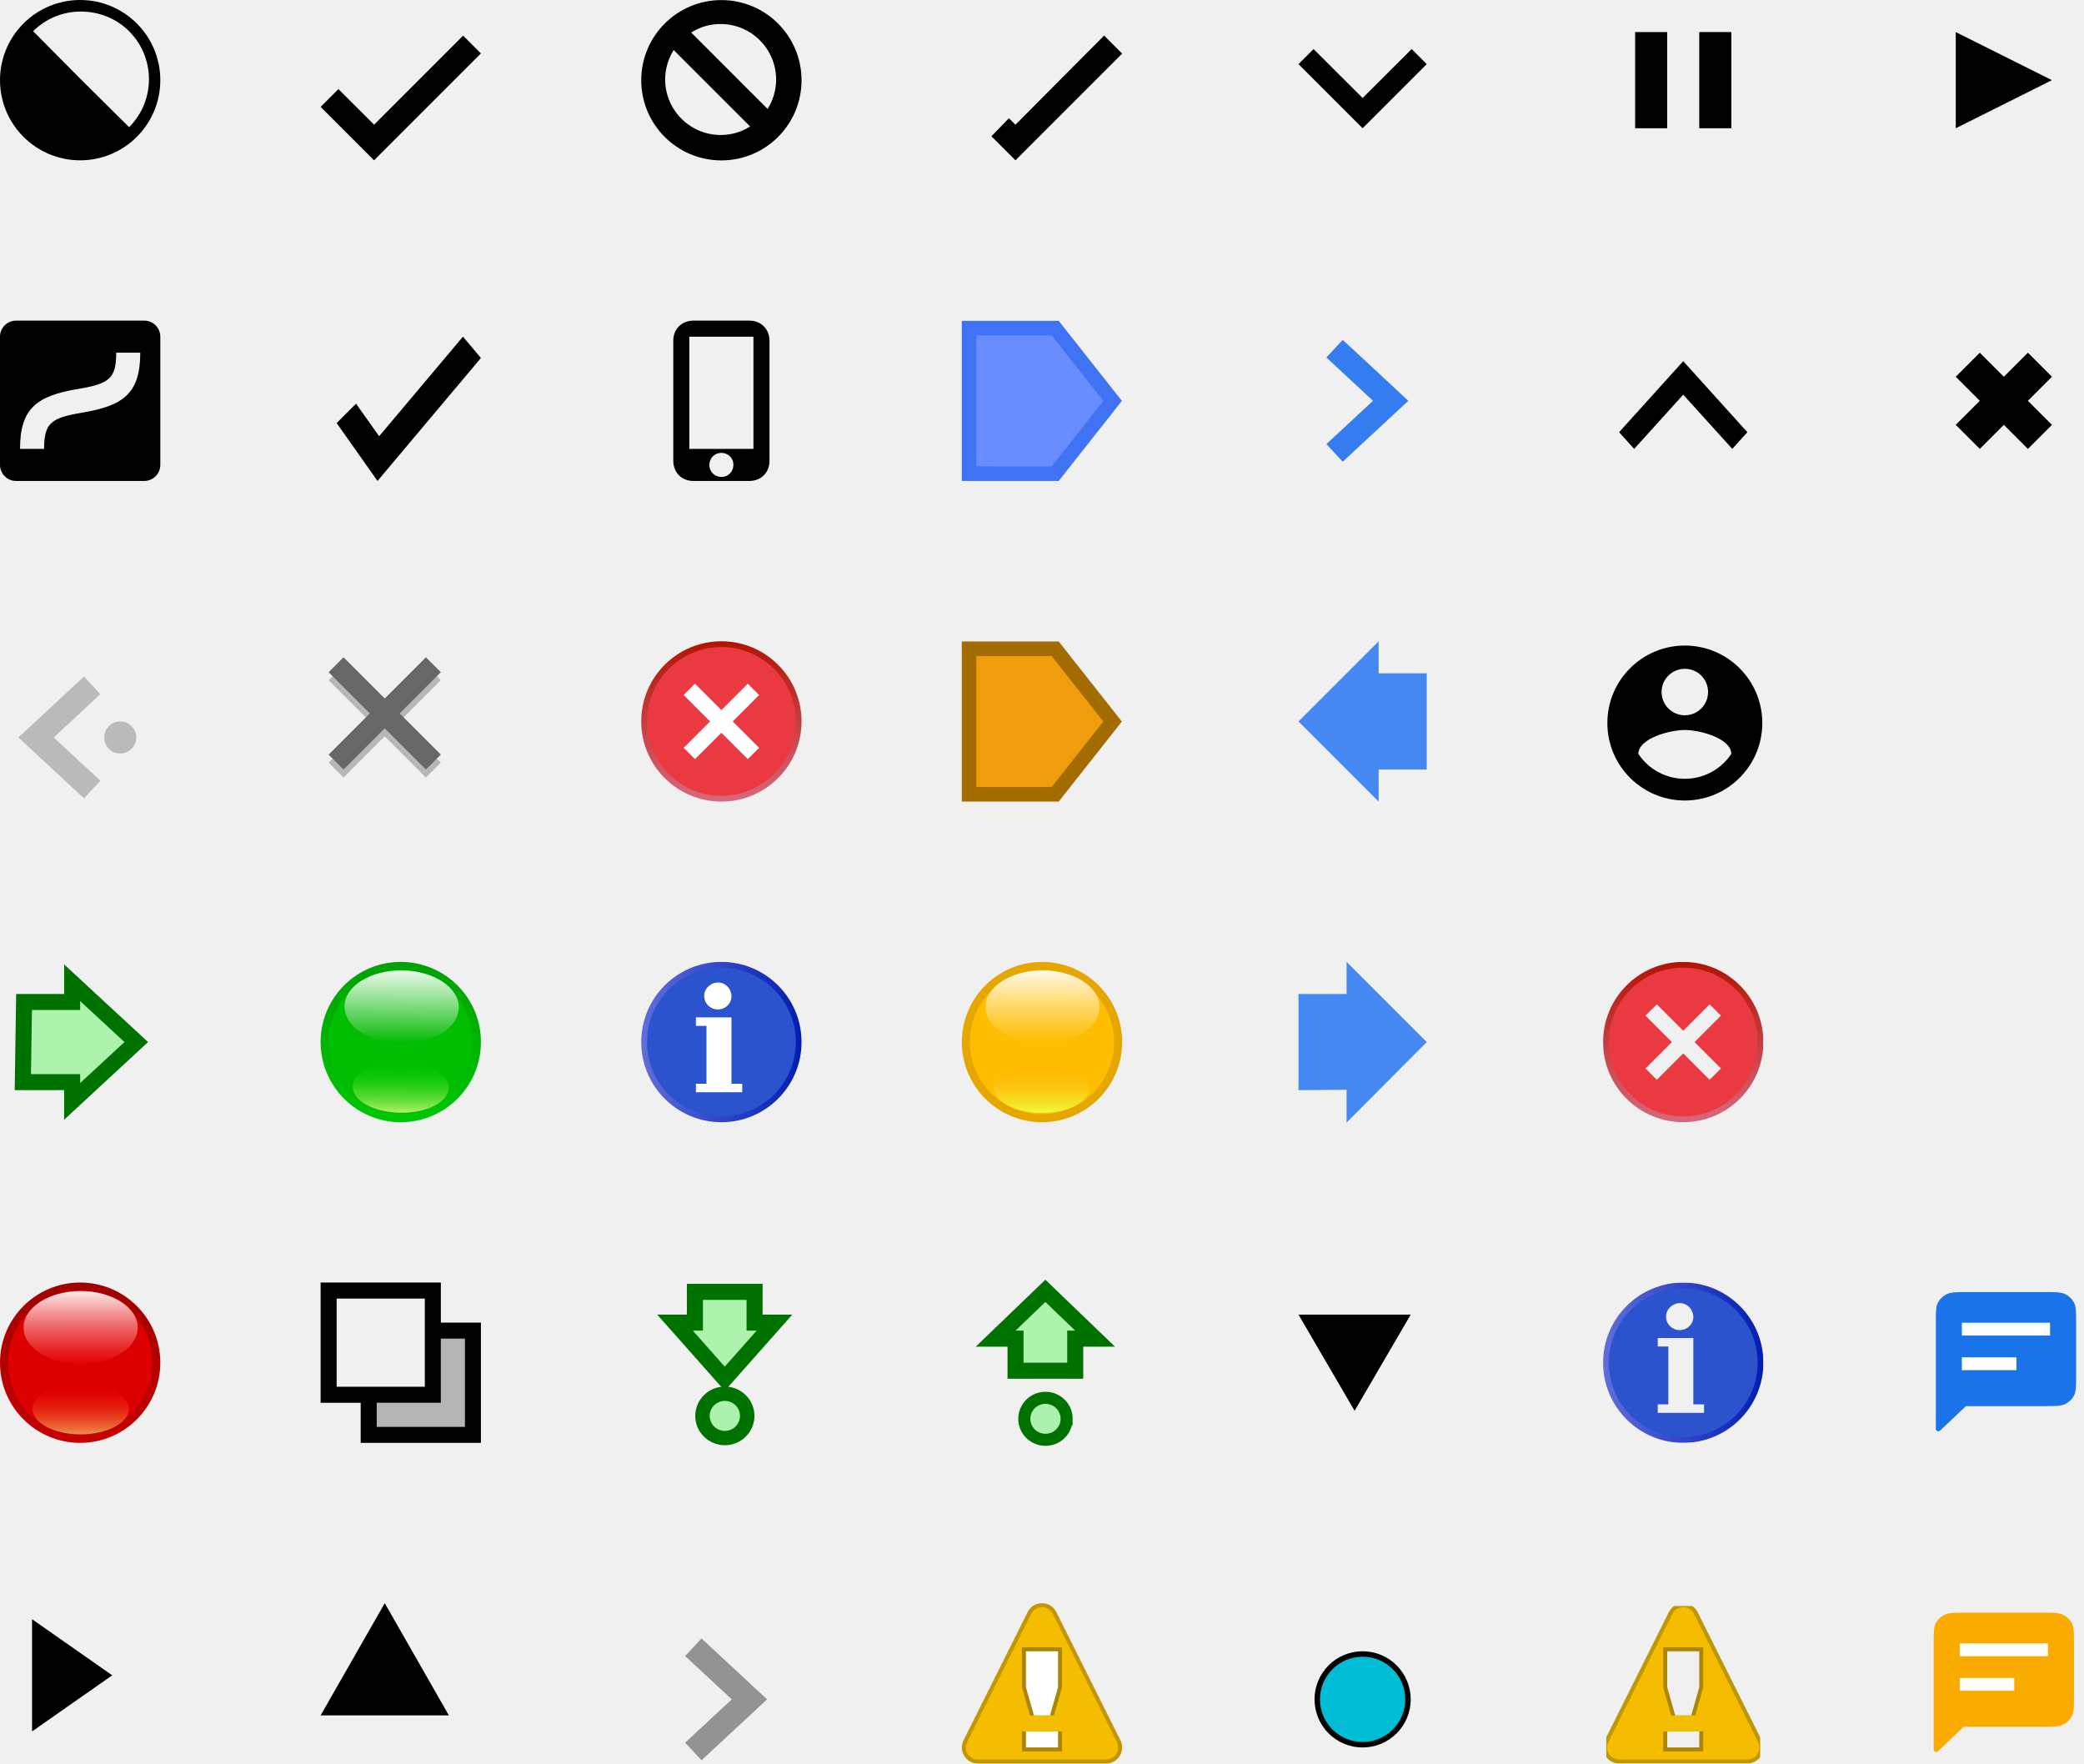
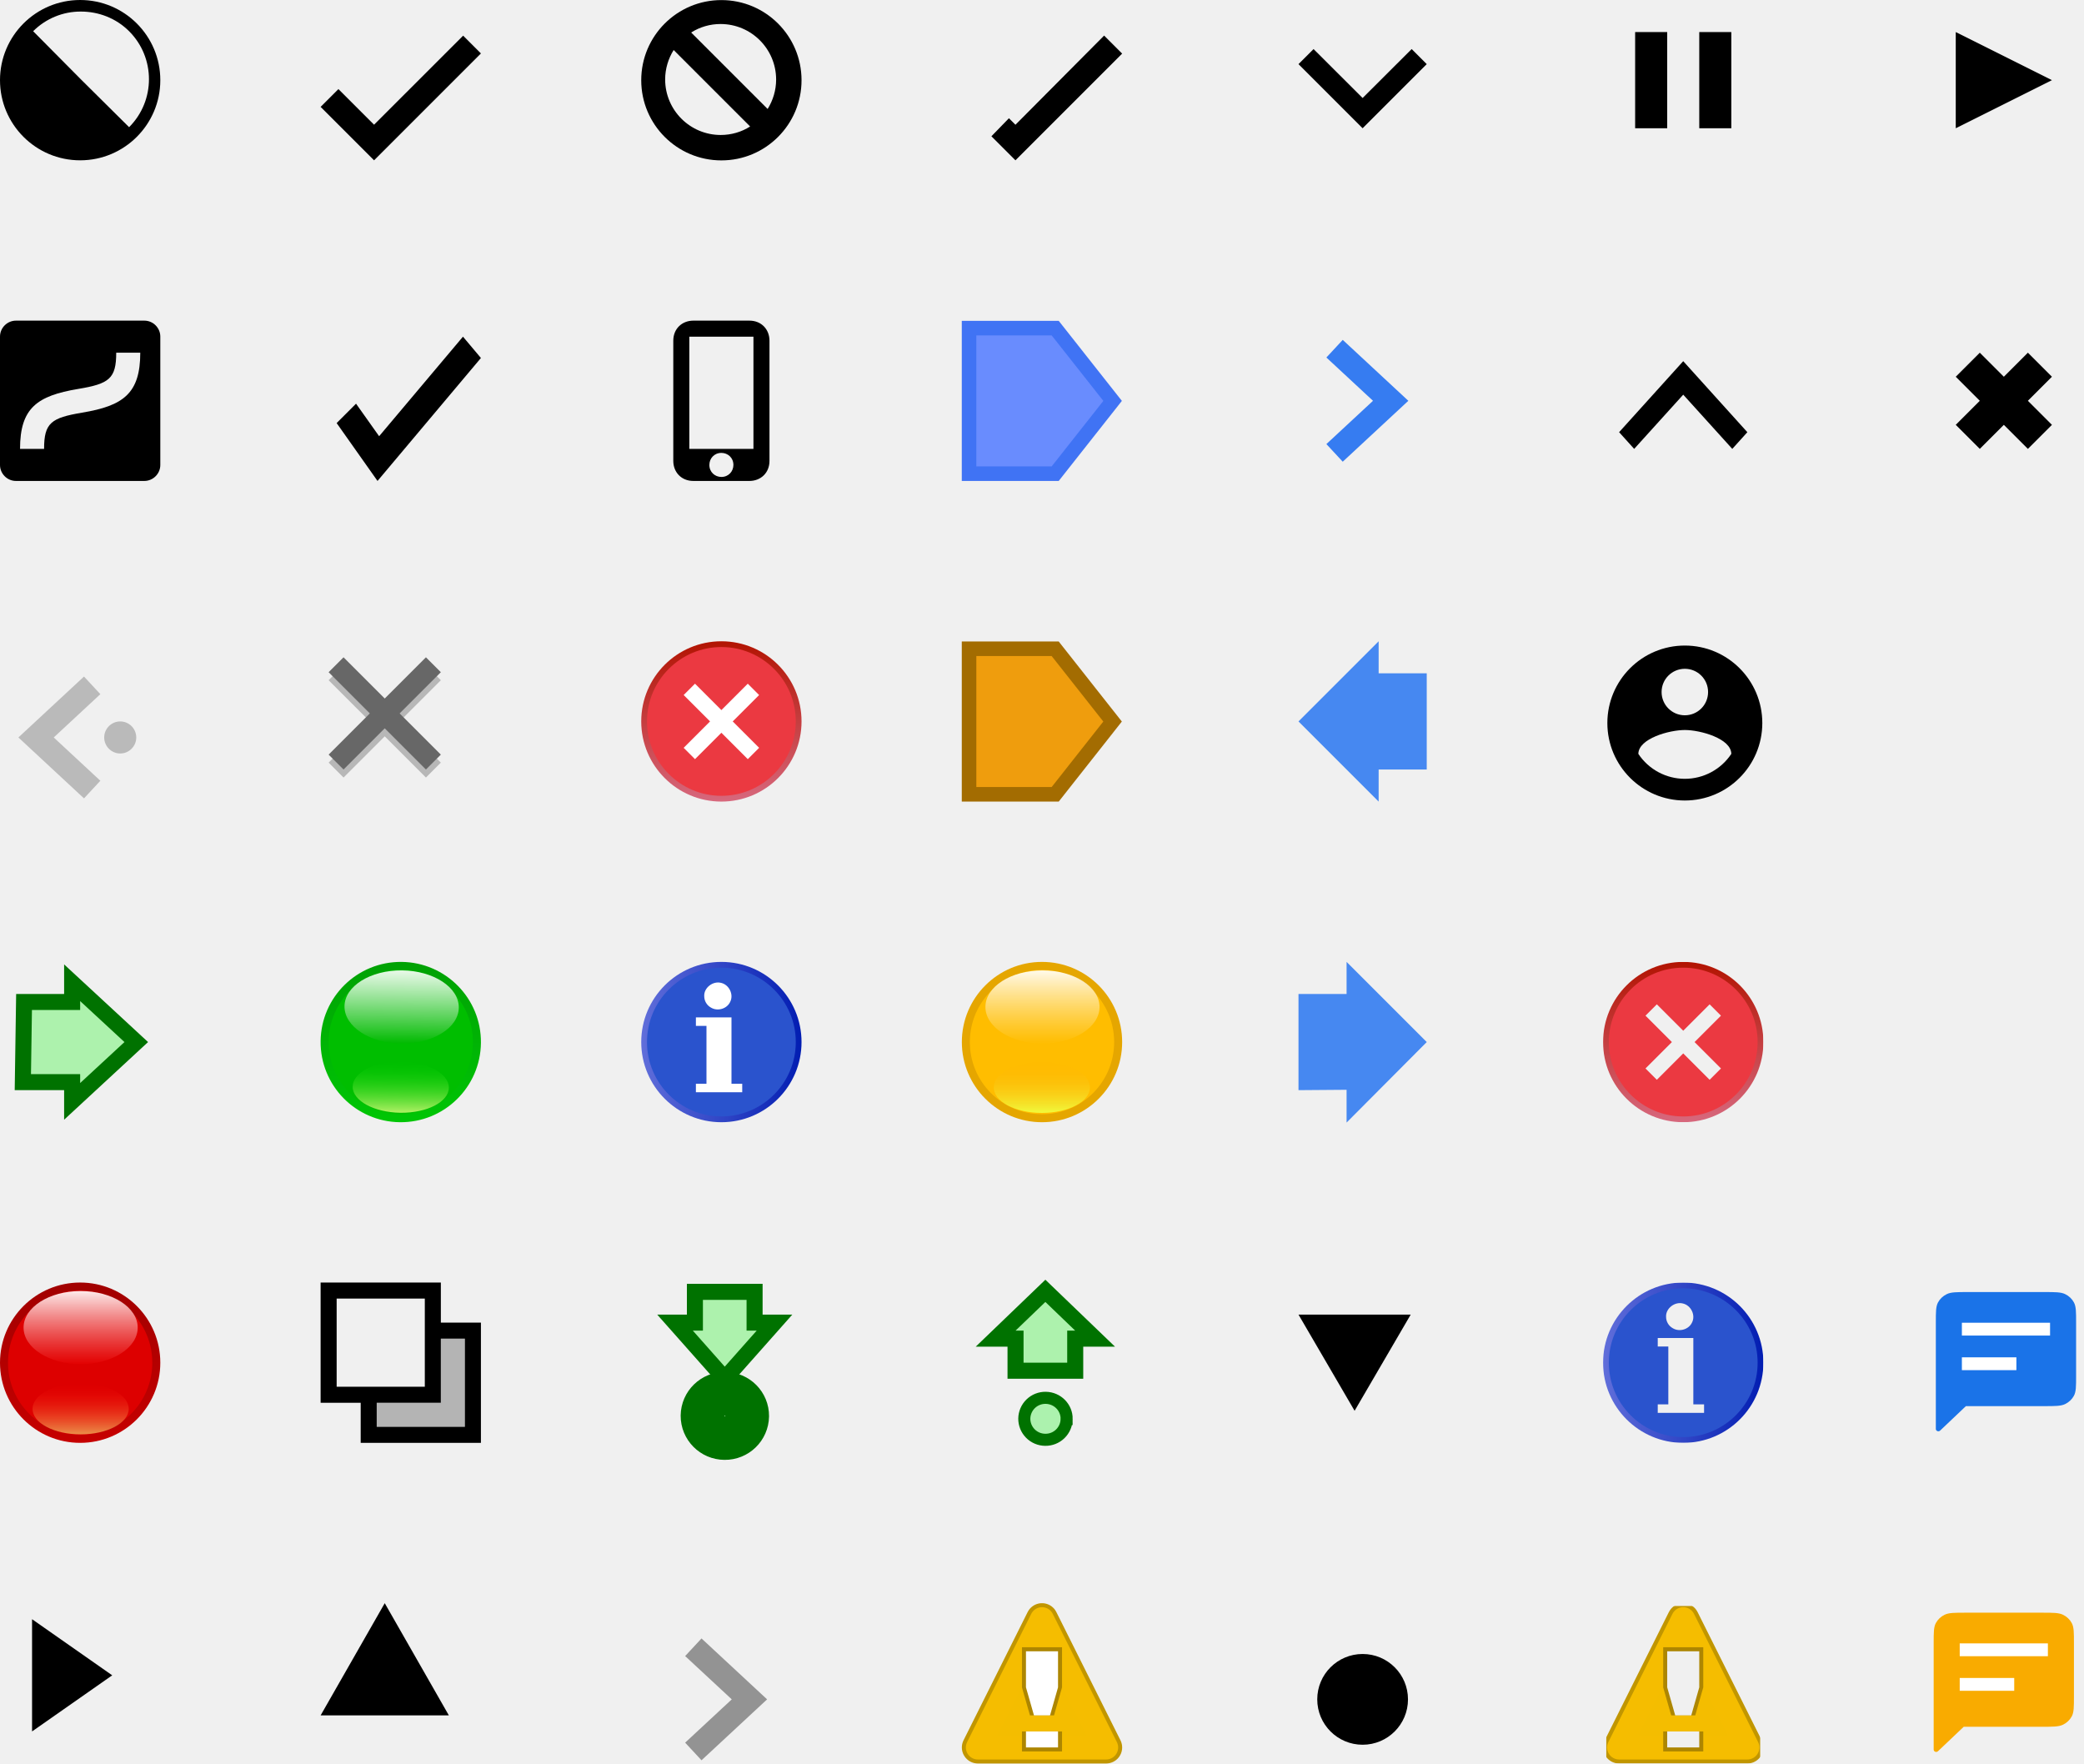
<svg xmlns="http://www.w3.org/2000/svg" xmlns:xlink="http://www.w3.org/1999/xlink" height="110" width="130">
  <defs>
    <linearGradient xlink:href="#a" gradientUnits="userSpaceOnUse" gradientTransform="translate(-.714 -69.286) scale(.71429)" y2="104" y1="104" x2="127" x1="113" id="y" />
    <linearGradient id="a">
      <stop offset="0" stop-color="#606eda" />
      <stop offset="1" stop-color="#021db2" />
    </linearGradient>
    <linearGradient xlink:href="#b" gradientUnits="userSpaceOnUse" gradientTransform="matrix(0 -.41667 -.41667 0 25 10)" x2="24" id="A" />
    <linearGradient id="b">
      <stop offset="0" stop-color="#d7687d" />
      <stop offset="1" stop-color="#b21402" />
    </linearGradient>
  </defs>
  <path d="M0 20.995c0-.55.456-.995.995-.995h8.01c.55 0 .995.455.995.995v8.01c0 .549-.456.995-.995.995H.995C.445 30 0 29.544 0 29.004zm5.123 4.744C7.691 25.312 8.75 24.546 8.75 22h-1.5c0 1.62-.44 1.939-2.373 2.26-2.568.429-3.627 1.194-3.627 3.74h1.5c0-1.62.44-1.937 2.373-2.26zM23.65 27.21l-1.44-2.03L21 26.39 23.55 30 30 22.33 28.88 21z" />
-   <path d="M6.5 46c0 .55.45 1 1 1s1-.45 1-1-.45-1-1-1-1 .45-1 1" fill="#bababa" />
-   <path d="M5.75 42.75L2.25 46l3.5 3.25" fill="none" stroke="#bababa" stroke-width="1.5" />
-   <path d="M27.5 42.43l-.93-.93L24 44.07l-2.57-2.57-.93.93L23.07 45l-2.57 2.57.93.93L24 45.93l2.57 2.57.93-.93L24.93 45l2.57-2.57z" fill-opacity=".24" />
-   <path d="M27.5 41.93l-.93-.93L24 43.57 21.43 41l-.93.93 2.57 2.57-2.57 2.57.93.93L24 45.43 26.57 48l.93-.93-2.57-2.57 2.57-2.57z" fill="#676767" />
+   <path style="fill:#bababa" d="M46.5 25c0 .55.45 1 1 1s1-.45 1-1-.45-1-1-1-1 .45-1 1" transform="translate(-40 21)" />
+   <path style="fill:none;stroke:#bababa;stroke-width:1.5" d="M45.75 21.75 42.25 25l3.5 3.25" transform="translate(-40 21)" />
+   <path style="fill-opacity:.24" d="m184.5 100.43-.93-.93-2.57 2.57-2.57-2.57-.93.93 2.57 2.57-2.57 2.57.93.93 2.57-2.57 2.57 2.57.93-.93-2.57-2.57 2.57-2.57z" transform="translate(-157 -58)" />
+   <path style="fill:#676767" d="m184.5 99.93-.93-.93-2.57 2.57-2.57-2.57-.93.93 2.57 2.57-2.57 2.57.93.93 2.57-2.57 2.57 2.57.93-.93-2.57-2.57 2.57-2.57z" transform="translate(-157 -58)" />
  <path d="M43.25 20c-.7 0-1.25.5-1.25 1.25v7.5c0 .7.5 1.25 1.25 1.25h3.5c.7 0 1.25-.5 1.25-1.25v-7.5c0-.7-.5-1.25-1.25-1.25zM43 21h4v7h-4zm2 7.25c.4 0 .75.3.75.75 0 .4-.3.75-.75.75-.4 0-.75-.3-.75-.75 0-.4.3-.75.75-.75z" />
  <g transform="translate(40 40)">
-     <path d="M25 0c-2.76 0-5 2.24-5 5s2.24 5 5 5 5-2.24 5-5-2.24-5-5-5" transform="translate(-20)" fill="url(#c)" />
-     <path d="M.36 5C.36 7.56 2.44 9.64 5 9.64c2.56 0 4.64-2.08 4.64-4.64C9.64 2.44 7.56.36 5 .36 2.44.36.36 2.44.36 5" fill="#eb3941" />
-     <path d="M3 3l4 4M7 3L3 7" stroke="#fff" />
+     <path style="fill:url(#c)" d="M25 0c-2.76 0-5 2.24-5 5s2.24 5 5 5 5-2.24 5-5-2.24-5-5-5" transform="translate(-20)" />
+     <path style="fill:#eb3941" d="M20.36 5c0 2.56 2.08 4.64 4.64 4.64 2.56 0 4.64-2.08 4.64-4.64 0-2.56-2.08-4.64-4.64-4.64-2.56 0-4.64 2.08-4.64 4.64" transform="translate(-20)" />
+     <path style="stroke:#fff" d="m23 3 4 4M27 3l-4 4" transform="translate(-20)" />
    <defs>
      <linearGradient id="d">
        <stop offset="0" stop-color="#d7687d" />
        <stop offset="1" stop-color="#b21402" />
      </linearGradient>
      <linearGradient xlink:href="#d" gradientUnits="userSpaceOnUse" gradientTransform="matrix(0 -.41667 -.41667 0 25 10)" x2="24" id="c" />
    </defs>
  </g>
-   <path d="M4.5 61.3l4 3.7-4 3.7v-1.2H1.425l.075-5h3z" fill="#adf2ad" stroke="#007200" />
+   <path d="m4.5 61.3 4 3.7-4 3.7v-1.2H1.425l.075-5h3z" style="fill:#adf2ad;stroke:#007200;stroke-width:1;stroke-miterlimit:4;stroke-dasharray:none" />
  <g transform="translate(20 60)">
-     <path d="M144.95 10A5.002 5.002 0 01140 4.95 5.002 5.002 0 01145.05 0c2.76.03 4.98 2.29 4.95 5.05a5.002 5.002 0 01-5.05 4.95z" transform="translate(-140)" fill="url(#e)" />
-     <path d="M9.5 5.05A4.494 4.494 0 014.95 9.5 4.494 4.494 0 01.5 4.95 4.494 4.494 0 015.05.5C7.54.53 9.53 2.56 9.5 5.05z" fill="#00be00" />
-     <path d="M145.08.53c1.97.02 3.55 1.06 3.54 2.32-.01 1.26-1.62 2.26-3.59 2.24-1.97-.02-3.55-1.06-3.54-2.32.01-1.26 1.62-2.26 3.59-2.24z" transform="translate(-140)" fill="url(#f)" />
-     <path d="M144.98 9.41c1.66.02 3.01-.68 3.02-1.56.01-.88-1.33-1.61-2.98-1.63-1.66-.02-3.01.68-3.02 1.56-.01.88 1.33 1.61 2.98 1.63z" transform="translate(-140)" fill="url(#g)" />
+     <path style="fill:url(#e)" d="M144.95 10A5.002 5.002 0 0 1 140 4.95 5.002 5.002 0 0 1 145.05 0c2.76.03 4.98 2.29 4.95 5.05a5.002 5.002 0 0 1-5.05 4.95z" transform="translate(-140)" />
+     <path style="fill:#00be00" d="M149.5 5.05a4.494 4.494 0 0 1-4.55 4.45 4.494 4.494 0 0 1-4.45-4.55A4.494 4.494 0 0 1 145.05.5c2.49.03 4.48 2.06 4.45 4.55z" transform="translate(-140)" />
+     <path style="fill:url(#f)" d="M145.08.53c1.97.02 3.55 1.06 3.54 2.32-.01 1.26-1.62 2.26-3.59 2.24-1.97-.02-3.55-1.06-3.54-2.32.01-1.26 1.62-2.26 3.59-2.24z" transform="translate(-140)" />
+     <path style="fill:url(#g)" d="M144.98 9.41c1.66.02 3.01-.68 3.02-1.56.01-.88-1.33-1.61-2.98-1.63-1.66-.02-3.01.68-3.02 1.56-.01.88 1.33 1.61 2.98 1.63z" transform="translate(-140)" />
    <defs>
      <linearGradient id="h">
        <stop offset="0" stop-opacity="0" stop-color="#00d600" />
        <stop offset="1" stop-opacity=".81" stop-color="#d8fc7b" />
      </linearGradient>
      <linearGradient id="i">
        <stop offset="0" stop-color="#00ba00" />
        <stop offset="1" stop-opacity=".91" stop-color="#fff" />
      </linearGradient>
      <linearGradient id="j">
        <stop offset="0" stop-color="#00a104" />
        <stop offset="1" stop-color="#00c605" />
      </linearGradient>
      <linearGradient xlink:href="#h" gradientUnits="userSpaceOnUse" gradientTransform="matrix(-.0048 .4396 .78038 .00853 65.608 -94.834)" y2="103.16" y1="103.16" x2="235.12" x1="227.88" id="g" />
      <linearGradient xlink:href="#i" gradientUnits="userSpaceOnUse" gradientTransform="matrix(.00687 -.62923 .9267 .01012 47.871 147.44)" y2="103.16" y1="103.16" x2="235.12" x1="227.88" id="f" />
      <linearGradient xlink:href="#j" gradientUnits="userSpaceOnUse" gradientTransform="matrix(-.01507 1.3791 -1.3006 -.0142 282.66 -312.8)" y2="103.16" y1="103.16" x2="235.12" x1="227.88" id="e" />
    </defs>
  </g>
  <g transform="translate(40 60)">
-     <path d="M85 0c-2.76 0-5 2.24-5 5s2.24 5 5 5 5-2.24 5-5-2.24-5-5-5" transform="translate(-80)" fill="url(#k)" />
-     <path d="M.36 5C.36 7.56 2.44 9.64 5 9.64c2.56 0 4.64-2.08 4.64-4.64C9.64 2.44 7.56.36 5 .36 2.44.36.36 2.44.36 5" fill="#2a53cd" />
-     <path d="M3.93 2.14c-.03-.53.55-.97 1.06-.83.5.12.79.73.56 1.18-.2.44-.79.61-1.2.36a.812.812 0 01-.42-.71zm1.7 5.46h.67v.53H3.41V7.6h.66V3.99h-.66v-.53h2.22V7.6z" fill="#fff" />
+     <path style="fill:url(#k)" d="M85 0c-2.76 0-5 2.24-5 5s2.24 5 5 5 5-2.24 5-5-2.24-5-5-5" transform="translate(-80)" />
+     <path style="fill:#2a53cd" d="M80.36 5c0 2.56 2.08 4.64 4.64 4.64 2.56 0 4.64-2.08 4.64-4.64 0-2.56-2.08-4.64-4.64-4.64-2.56 0-4.64 2.08-4.64 4.64" transform="translate(-80)" />
+     <path style="fill:#fff" d="M83.93 2.14c-.03-.53.55-.97 1.06-.83.5.12.79.73.56 1.18-.2.44-.79.61-1.2.36a.812.812 0 0 1-.42-.71zm1.7 5.46h.67v.53h-2.89V7.6h.66V3.99h-.66v-.53h2.22V7.6z" transform="translate(-80)" />
    <defs>
      <linearGradient id="l">
        <stop offset="0" stop-color="#606eda" />
        <stop offset="1" stop-color="#021db2" />
      </linearGradient>
      <linearGradient xlink:href="#l" gradientUnits="userSpaceOnUse" gradientTransform="translate(-.714 -69.286) scale(.71429)" y2="104" y1="104" x2="127" x1="113" id="k" />
    </defs>
  </g>
-   <path d="M60.45 20.467v9.079h5.373l3.582-4.54-3.582-4.539z" fill="#698cfe" stroke="#4073f4" stroke-width=".908" />
-   <path d="M60.45 40.467v9.08h5.372l3.581-4.54-3.581-4.54z" fill="#ef9d0d" stroke="#a36c01" stroke-width=".908" />
+   <path style="fill:#698cfe;stroke:#4073f4;stroke-width:.908" d="M160.45 20.467v9.079h5.373l3.582-4.54-3.582-4.539z" transform="translate(-100)" />
+   <path style="fill:#ef9d0d;stroke:#a36c01;stroke-width:.908" d="M140.45 20.467v9.08h5.372l3.581-4.54-3.581-4.54z" transform="translate(-80 20)" />
  <g transform="translate(60 60)">
-     <path d="M5 10c-2.76 0-5-2.24-5-5s2.24-5 5-5 5 2.24 5 5-2.24 5-5 5z" fill="#e5a600" />
-     <path d="M9.5 5c0 2.49-2.01 4.5-4.5 4.5S.5 7.49.5 5 2.51.5 5 .5 9.5 2.51 9.5 5z" fill="#ffbd00" />
-     <path d="M165.03.53c1.97 0 3.56 1.02 3.56 2.28 0 1.26-1.59 2.28-3.56 2.28s-3.56-1.02-3.56-2.28c0-1.26 1.59-2.28 3.56-2.28z" transform="translate(-160)" fill="url(#m)" />
-     <path d="M164.99 9.42c1.66 0 3-.71 3-1.59 0-.88-1.34-1.59-3-1.59s-3 .71-3 1.59c0 .88 1.34 1.59 3 1.59z" transform="translate(-160)" fill="url(#n)" />
+     <path style="fill:#e5a600" d="M165 10c-2.76 0-5-2.24-5-5s2.24-5 5-5 5 2.24 5 5-2.24 5-5 5z" transform="translate(-160)" />
+     <path style="fill:#ffbd00" d="M169.5 5c0 2.49-2.01 4.5-4.5 4.5s-4.5-2.01-4.5-4.5S162.51.5 165 .5s4.5 2.01 4.5 4.5z" transform="translate(-160)" />
+     <path style="fill:url(#m)" d="M165.03.53c1.97 0 3.56 1.02 3.56 2.28 0 1.26-1.59 2.28-3.56 2.28s-3.56-1.02-3.56-2.28c0-1.26 1.59-2.28 3.56-2.28z" transform="translate(-160)" />
+     <path style="fill:url(#n)" d="M164.99 9.42c1.66 0 3-.71 3-1.59 0-.88-1.34-1.59-3-1.59s-3 .71-3 1.59c0 .88 1.34 1.59 3 1.59z" transform="translate(-160)" />
    <defs>
      <linearGradient id="o">
        <stop offset="0" stop-opacity="0" stop-color="#ffa801" />
        <stop offset="1" stop-color="#f0fb3d" />
      </linearGradient>
      <linearGradient id="p">
        <stop offset="0" stop-opacity=".65" stop-color="#ffbd00" />
        <stop offset="1" stop-opacity=".91" stop-color="#fff" />
      </linearGradient>
      <linearGradient xlink:href="#o" gradientUnits="userSpaceOnUse" gradientTransform="matrix(0 .43966 .78049 0 84.444 -93.924)" y2="103.16" y1="103.16" x2="235.12" x1="227.88" id="n" />
      <linearGradient xlink:href="#p" gradientUnits="userSpaceOnUse" gradientTransform="matrix(0 -.62931 .92683 0 69.47 148.53)" y2="103.16" y1="103.16" x2="235.12" x1="227.88" id="m" />
    </defs>
  </g>
  <g transform="translate(0 80)">
-     <path d="M125 10c-2.76 0-5-2.24-5-5s2.24-5 5-5 5 2.24 5 5-2.24 5-5 5z" transform="translate(-120)" fill="url(#q)" />
-     <path d="M9.5 5c0 2.49-2.01 4.5-4.5 4.5S.5 7.49.5 5 2.51.5 5 .5 9.5 2.51 9.5 5z" fill="#d00" />
-     <path d="M125.03.53c1.97 0 3.56 1.02 3.56 2.28 0 1.26-1.59 2.28-3.56 2.28s-3.56-1.02-3.56-2.28c0-1.26 1.59-2.28 3.56-2.28z" transform="translate(-120)" fill="url(#r)" />
-     <path d="M125.03 9.47c1.66 0 3-.71 3-1.59 0-.88-1.34-1.59-3-1.59s-3 .71-3 1.59c0 .88 1.34 1.59 3 1.59z" transform="translate(-120)" fill="url(#s)" />
+     <path style="fill:url(#q)" d="M125 10c-2.76 0-5-2.24-5-5s2.24-5 5-5 5 2.24 5 5-2.24 5-5 5z" transform="translate(-120)" />
+     <path style="fill:#d00" d="M129.5 5c0 2.49-2.01 4.5-4.5 4.5s-4.5-2.01-4.5-4.5S122.51.5 125 .5s4.5 2.01 4.5 4.5z" transform="translate(-120)" />
+     <path style="fill:url(#r)" d="M125.03.53c1.97 0 3.56 1.02 3.56 2.28 0 1.26-1.59 2.28-3.56 2.28s-3.56-1.02-3.56-2.28c0-1.26 1.59-2.28 3.56-2.28z" transform="translate(-120)" />
+     <path style="fill:url(#s)" d="M125.03 9.47c1.66 0 3-.71 3-1.59 0-.88-1.34-1.59-3-1.59s-3 .71-3 1.59c0 .88 1.34 1.59 3 1.59z" transform="translate(-120)" />
    <defs>
      <linearGradient id="t">
        <stop offset="0" stop-opacity="0" stop-color="red" />
        <stop offset="1" stop-opacity=".71" stop-color="#f0cb68" />
      </linearGradient>
      <linearGradient id="u">
        <stop offset="0" stop-opacity=".65" stop-color="#e60000" />
        <stop offset="1" stop-opacity=".91" stop-color="#fff" />
      </linearGradient>
      <linearGradient id="v">
        <stop offset="0" stop-color="#a10000" />
        <stop offset="1" stop-color="#c60000" />
      </linearGradient>
      <linearGradient xlink:href="#t" gradientUnits="userSpaceOnUse" gradientTransform="matrix(0 .43966 .78049 0 44.488 -93.88)" y2="103.16" y1="103.16" x2="235.12" x1="227.88" id="s" />
      <linearGradient xlink:href="#u" gradientUnits="userSpaceOnUse" gradientTransform="matrix(0 -.62931 .92683 0 29.47 148.53)" y2="103.16" y1="103.16" x2="235.12" x1="227.88" id="r" />
      <linearGradient xlink:href="#v" gradientUnits="userSpaceOnUse" gradientTransform="matrix(0 1.3793 -1.3008 0 259.08 -314.35)" y2="103.16" y1="103.16" x2="235.12" x1="227.88" id="q" />
    </defs>
  </g>
-   <path d="M20 80h10v10H20z" fill="none" />
+   <path style="fill:none" d="M60 20h10v10H60z" transform="translate(-40 60)" />
  <path d="M27.5 82.5V80H20v7.5h2.5V90H30v-7.5zM21 81h5.5v5.5H21zm2.5 6.5h4v-4H29V89h-5.5z" />
-   <path d="M23.5 87.5h4v-4H29V89h-5.5z" fill-opacity=".25" />
-   <g fill="#acf2ae" stroke="#007200" stroke-width="2.577">
-     <path d="M144.95 10A5.002 5.002 0 01140 4.95 5.002 5.002 0 01145.05 0c2.76.03 4.98 2.29 4.95 5.05a5.002 5.002 0 01-5.05 4.95z" transform="matrix(.29356 0 0 .2909 2.65 86.864)" />
-     <path d="M149.5 5.05a4.494 4.494 0 01-4.55 4.45 4.494 4.494 0 01-4.45-4.55A4.494 4.494 0 01145.05.5c2.49.03 4.48 2.06 4.45 4.55z" transform="matrix(.29356 0 0 .2909 2.65 86.864)" />
-   </g>
-   <path d="M48.313 82.5L45.21 86l-3.102-3.5h1.24v-1.92h3.723v1.92z" fill="#adf2ad" stroke="#007200" />
-   <path d="M66.537 88.514a1.314 1.314 0 01-1.335 1.295 1.313 1.313 0 01-1.306-1.324 1.314 1.314 0 011.335-1.294c.731.009 1.315.6 1.307 1.323z" fill="#acf2ae" stroke="#007200" stroke-width=".753" />
-   <path d="M62.108 83.5l3.102-2.982 3.102 2.982h-1.24v2h-3.723v-2z" fill="#adf2ad" stroke="#007200" />
-   <path d="M83.25 21.75l3.5 3.25-3.5 3.25" fill="none" stroke="#367cf1" stroke-width="1.5" />
-   <path d="M86 40l-5 5 5 5v-2h3v-6h-3zM84 60l5 5-5 5.022v-2.045L81 68v-6h3z" fill="#4688f1" />
-   <path d="M84.5 88l3.5-6h-7M7 104.5L2 101v7M24 100l4 7h-8" />
-   <path d="M43.25 102.75l3.5 3.25-3.5 3.25" fill="none" stroke="#939393" stroke-width="1.5" />
-   <path d="M61 109l4-8 4 8z" stroke="#c19600" stroke-width="2" stroke-linejoin="round" />
-   <path d="M61 109l4-8 4 8z" fill="#f4bd00" stroke="#f5bd00" stroke-width="1.5" stroke-linejoin="round" />
-   <path d="M63.75 102.75h2.5v2.5l-.5 1.75h-1.5l-.5-1.75v-2.5m0 5.25h2.5v1.25h-2.5" fill="#ad8601" />
-   <path d="M64 103h2v2.25l-.5 1.75h-1l-.5-1.75V103m0 5h2v1h-2" fill="#fff" />
-   <text y="118.387" x="3.051" style="line-height:0%" font-weight="400" font-family="sans-serif" letter-spacing="0" word-spacing="0" fill="#ccc">
-     <tspan style="line-height:1.25" y="118.387" x="3.051" font-size="8">a</tspan>
-   </text>
-   <text y="118.387" x="23.051" style="line-height:0%" font-weight="400" font-family="sans-serif" letter-spacing="0" word-spacing="0" fill="#ccc">
-     <tspan style="line-height:1.25" y="118.387" x="23.051" font-size="8">b</tspan>
-   </text>
-   <text y="118.387" x="43.051" style="line-height:0%" font-weight="400" font-family="sans-serif" letter-spacing="0" word-spacing="0" fill="#ccc">
-     <tspan style="line-height:1.25" y="118.387" x="43.051" font-size="8">c</tspan>
-   </text>
-   <text y="118.387" x="63.051" style="line-height:0%" font-weight="400" font-family="sans-serif" letter-spacing="0" word-spacing="0" fill="#ccc">
-     <tspan style="line-height:1.25" y="118.387" x="63.051" font-size="8">d</tspan>
-   </text>
-   <text y="118.387" x="83.051" style="line-height:0%" font-weight="400" font-family="sans-serif" letter-spacing="0" word-spacing="0" fill="#ccc">
-     <tspan style="line-height:1.25" y="118.387" x="83.051" font-size="8">e</tspan>
-   </text>
-   <text y="107.818" x="-7.026" style="line-height:0%" font-weight="400" font-family="sans-serif" letter-spacing="0" word-spacing="0" fill="#ccc">
-     <tspan style="line-height:1.25" y="107.818" x="-7.026" font-size="8">1</tspan>
-   </text>
-   <text y="87.88" x="-6.819" style="line-height:0%" font-weight="400" font-family="sans-serif" letter-spacing="0" word-spacing="0" fill="#ccc">
-     <tspan style="line-height:1.25" y="87.88" x="-6.819" font-size="8">2</tspan>
-   </text>
-   <text y="67.992" x="-6.756" style="line-height:0%" font-weight="400" font-family="sans-serif" letter-spacing="0" word-spacing="0" fill="#ccc">
-     <tspan style="line-height:1.25" y="67.992" x="-6.756" font-size="8">3</tspan>
-   </text>
-   <text y="47.994" x="-6.917" style="line-height:0%" font-weight="400" font-family="sans-serif" letter-spacing="0" word-spacing="0" fill="#ccc">
-     <tspan style="line-height:1.25" y="47.994" x="-6.917" font-size="8">4</tspan>
-   </text>
-   <text y="28.056" x="-7.108" style="line-height:0%" font-weight="400" font-family="sans-serif" letter-spacing="0" word-spacing="0" fill="#ccc">
-     <tspan style="line-height:1.25" y="28.056" x="-7.108" font-size="8">5</tspan>
-   </text>
-   <circle r="2.5" cy="3" cx="3" transform="matrix(1.13208 0 0 1.13208 81.604 102.604)" fill="#00bcd4" stroke="#000" stroke-width=".3" />
-   <path d="M5 0a5 5 0 100 10A5 5 0 005 0zm.048.721c1.083 0 2.179.4 3.005 1.226a4.234 4.234 0 010 5.986L5.048 4.952l-2.98-3.005A4.18 4.18 0 015.047.721z" />
-   <text y="8" x="-6.68" style="line-height:0%" font-weight="400" font-family="sans-serif" letter-spacing="0" word-spacing="0" fill="#ccc">
-     <tspan style="line-height:1.25" y="8" x="-6.68" font-size="8">6</tspan>
-   </text>
-   <path d="M17.601-2.913h16.232v16.232H17.601z" fill="none" />
-   <path d="M21.11 5.556L20 6.667 23.334 10 30 3.334l-1.11-1.111-5.556 5.555z" fill-rule="evenodd" />
-   <path d="M44.954 8.42a3.467 3.467 0 01-3.462-3.46c0-.678.2-1.309.531-1.84l4.77 4.77c-.531.338-1.162.53-1.84.53m3.462-3.46c0 .676-.2 1.307-.53 1.838l-4.77-4.77a3.405 3.405 0 011.839-.53 3.467 3.467 0 013.461 3.461M45 .005a5 5 0 100 10 5 5 0 000-10" />
-   <path d="M68.875 2.219L63.344 7.78l-.407-.406L61.844 8.5l1.5 1.5L70 3.344l-1.125-1.125z" fill-rule="evenodd" />
-   <text y="118.482" x="103.739" style="line-height:0%" font-weight="400" font-family="sans-serif" letter-spacing="0" word-spacing="0" fill="#ccc">
-     <tspan style="line-height:1.25" y="118.482" x="103.739" font-size="8">f</tspan>
+   <path style="fill-opacity:.25" d="M3.5 7.5h4v-4H9V9H3.5z" transform="translate(20 80)" />
+   <g style="fill:#acf2ae;stroke:#007200;stroke-width:2.577">
+     <path d="M45.202 89.773a1.461 1.461 0 0 1-1.454-1.469 1.462 1.462 0 0 1 1.483-1.44c.81.009 1.462.666 1.453 1.469a1.462 1.462 0 0 1-1.482 1.44z" />
+     <path d="M46.537 88.333a1.314 1.314 0 0 1-1.335 1.294 1.313 1.313 0 0 1-1.307-1.323 1.314 1.314 0 0 1 1.336-1.294c.73.008 1.315.599 1.306 1.323z" />
+   </g>
+   <path style="fill:#adf2ad;stroke:#007200;stroke-width:1;stroke-miterlimit:4;stroke-dasharray:none" d="M48.313 82.5 45.21 86l-3.102-3.5h1.24v-1.92h3.723v1.92z" />
+   <path style="fill:#acf2ae;stroke:#007200;stroke-width:.753" d="M66.537 88.514a1.314 1.314 0 0 1-1.335 1.295 1.313 1.313 0 0 1-1.306-1.324 1.314 1.314 0 0 1 1.335-1.294c.731.009 1.315.6 1.307 1.323z" />
+   <path style="fill:#adf2ad;stroke:#007200;stroke-width:1;stroke-miterlimit:4;stroke-dasharray:none" d="m62.108 83.5 3.102-2.982 3.102 2.982h-1.24v2h-3.723v-2z" />
+   <path style="fill:none;stroke:#367cf1;stroke-width:1.5" d="m23.25 21.75 3.5 3.25-3.5 3.25" transform="translate(60)" />
+   <path style="fill:#4688f1" d="m186 20-5 5 5 5v-2h3v-6h-3z" transform="translate(-100 20)" />
+   <path style="fill:#4688f1" d="m186 19.955-5 5 5 5.022v-2.045l3 .023v-6h-3z" transform="matrix(-1 0 0 1 270 40.045)" />
+   <path d="m84.5 88 3.5-6h-7M7 104.5 2 101v7M24 100l4 7h-8" />
+   <path style="fill:none;stroke:#939393;stroke-width:1.5" d="M3.25 21.75 6.75 25l-3.5 3.25" transform="translate(40 81)" />
+   <path style="stroke:#c19600;stroke-width:2;stroke-linejoin:round" d="m61 9 4-8 4 8z" transform="translate(0 100)" />
+   <path style="fill:#f4bd00;stroke:#f5bd00;stroke-width:1.5;stroke-linejoin:round" d="m61 9 4-8 4 8z" transform="translate(0 100)" />
+   <path style="fill:#ad8601" d="M63.75 2.75h2.5v2.5L65.75 7h-1.5l-.5-1.75v-2.5m0 5.25h2.5v1.25h-2.5" transform="translate(0 100)" />
+   <path style="fill:#fff" d="M64 3h2v2.25L65.5 7h-1L64 5.25V3m0 5h2v1h-2" transform="translate(0 100)" />
+   <text y="118.387" x="3.051" style="font-style:normal;font-weight:400;line-height:0%;font-family:sans-serif;letter-spacing:0;word-spacing:0;fill:#ccc;fill-opacity:1;stroke:none" xml:space="preserve">
+     <tspan style="font-size:8px;line-height:1.25;font-family:sans-serif" y="118.387" x="3.051">a</tspan>
+   </text>
+   <text y="118.387" x="23.051" style="font-style:normal;font-weight:400;line-height:0%;font-family:sans-serif;letter-spacing:0;word-spacing:0;fill:#ccc;fill-opacity:1;stroke:none" xml:space="preserve">
+     <tspan style="font-size:8px;line-height:1.25;font-family:sans-serif" y="118.387" x="23.051">b</tspan>
+   </text>
+   <text y="118.387" x="43.051" style="font-style:normal;font-weight:400;line-height:0%;font-family:sans-serif;letter-spacing:0;word-spacing:0;fill:#ccc;fill-opacity:1;stroke:none" xml:space="preserve">
+     <tspan style="font-size:8px;line-height:1.25;font-family:sans-serif" y="118.387" x="43.051">c</tspan>
+   </text>
+   <text y="118.387" x="63.051" style="font-style:normal;font-weight:400;line-height:0%;font-family:sans-serif;letter-spacing:0;word-spacing:0;fill:#ccc;fill-opacity:1;stroke:none" xml:space="preserve">
+     <tspan style="font-size:8px;line-height:1.25;font-family:sans-serif" y="118.387" x="63.051">d</tspan>
+   </text>
+   <text y="118.387" x="83.051" style="font-style:normal;font-weight:400;line-height:0%;font-family:sans-serif;letter-spacing:0;word-spacing:0;fill:#ccc;fill-opacity:1;stroke:none" xml:space="preserve">
+     <tspan style="font-size:8px;line-height:1.25;font-family:sans-serif" y="118.387" x="83.051">e</tspan>
+   </text>
+   <text y="107.818" x="-7.026" style="font-style:normal;font-weight:400;line-height:0%;font-family:sans-serif;letter-spacing:0;word-spacing:0;fill:#ccc;fill-opacity:1;stroke:none" xml:space="preserve">
+     <tspan style="font-size:8px;line-height:1.25;font-family:sans-serif" y="107.818" x="-7.026">1</tspan>
+   </text>
+   <text y="87.88" x="-6.819" style="font-style:normal;font-weight:400;line-height:0%;font-family:sans-serif;letter-spacing:0;word-spacing:0;fill:#ccc;fill-opacity:1;stroke:none" xml:space="preserve">
+     <tspan style="font-size:8px;line-height:1.25;font-family:sans-serif" y="87.88" x="-6.819">2</tspan>
+   </text>
+   <text y="67.992" x="-6.756" style="font-style:normal;font-weight:400;line-height:0%;font-family:sans-serif;letter-spacing:0;word-spacing:0;fill:#ccc;fill-opacity:1;stroke:none" xml:space="preserve">
+     <tspan style="font-size:8px;line-height:1.25;font-family:sans-serif" y="67.992" x="-6.756">3</tspan>
+   </text>
+   <text y="47.994" x="-6.917" style="font-style:normal;font-weight:400;line-height:0%;font-family:sans-serif;letter-spacing:0;word-spacing:0;fill:#ccc;fill-opacity:1;stroke:none" xml:space="preserve">
+     <tspan style="font-size:8px;line-height:1.25;font-family:sans-serif" y="47.994" x="-6.917">4</tspan>
+   </text>
+   <text y="28.056" x="-7.108" style="font-style:normal;font-weight:400;line-height:0%;font-family:sans-serif;letter-spacing:0;word-spacing:0;fill:#ccc;fill-opacity:1;stroke:none" xml:space="preserve">
+     <tspan style="font-size:8px;line-height:1.25;font-family:sans-serif" y="28.056" x="-7.108">5</tspan>
+   </text>
+   <circle r="2.5" cy="3" cx="3" transform="matrix(1.13208 0 0 1.13208 81.604 102.604)" />
+   <path d="M5 0a5 5 0 1 0 0 10A5 5 0 0 0 5 0zm.048.721c1.083 0 2.179.4 3.005 1.226a4.234 4.234 0 0 1 0 5.986L5.048 4.952l-2.98-3.005A4.18 4.18 0 0 1 5.047.721z" style="fill:#000;fill-opacity:1;stroke-width:0;stroke-miterlimit:4" />
+   <text y="8" x="-6.68" style="font-style:normal;font-weight:400;line-height:0%;font-family:sans-serif;letter-spacing:0;word-spacing:0;fill:#ccc;fill-opacity:1;stroke:none" xml:space="preserve">
+     <tspan style="font-size:8px;line-height:1.25;font-family:sans-serif" y="8" x="-6.68">6</tspan>
+   </text>
+   <path d="M4.308 4.525H20.54v16.232H4.308z" style="fill:none" transform="translate(13.293 -7.438)" />
+   <path d="m7.818 12.995-1.111 1.11 3.334 3.333 6.666-6.666-1.11-1.11-5.556 5.555z" style="fill-rule:evenodd" transform="translate(13.293 -7.438)" />
+   <path d="M44.954 8.42a3.467 3.467 0 0 1-3.462-3.46c0-.678.2-1.309.531-1.84l4.77 4.77c-.531.338-1.162.53-1.84.53m3.462-3.46c0 .676-.2 1.307-.53 1.838l-4.77-4.77a3.405 3.405 0 0 1 1.839-.53 3.467 3.467 0 0 1 3.461 3.461M45 .005a5 5 0 1 0 0 10 5 5 0 0 0 0-10" />
+   <path d="m55.582 9.657-5.531 5.563-.407-.407-1.093 1.125 1.5 1.5 6.656-6.656-1.125-1.125z" style="fill-rule:evenodd" transform="translate(13.293 -7.438)" />
+   <text y="118.482" x="103.739" style="font-style:normal;font-weight:400;line-height:0%;font-family:sans-serif;letter-spacing:0;word-spacing:0;fill:#ccc;fill-opacity:1;stroke:none" xml:space="preserve">
+     <tspan style="font-size:8px;line-height:1.25;font-family:sans-serif" y="118.482" x="103.739">f</tspan>
  </text>
  <g mask="url(#w)" transform="translate(100 100)">
-     <path d="M1 9l4-8 4 8z" stroke="#c19600" stroke-width="2" stroke-linejoin="round" />
-     <path d="M1 9l4-8 4 8z" fill="#f4bd00" stroke="#f5bd00" stroke-width="1.5" stroke-linejoin="round" />
-     <path d="M3.75 2.75h2.5v2.5L5.75 7h-1.5l-.5-1.75v-2.5m0 5.25h2.5v1.25h-2.5" fill="#ad8601" />
+     <path style="stroke:#c19600;stroke-width:2;stroke-linejoin:round" d="m61 9 4-8 4 8z" transform="translate(-60)" />
+     <path style="fill:#f4bd00;stroke:#f5bd00;stroke-width:1.5;stroke-linejoin:round" d="m61 9 4-8 4 8z" transform="translate(-60)" />
+     <path style="fill:#ad8601" d="M63.75 2.75h2.5v2.5L65.75 7h-1.5l-.5-1.75v-2.5m0 5.25h2.5v1.25h-2.5" transform="translate(-60)" />
    <mask id="w">
-       <path fill="#fff" d="M0 0h10v10H0z" />
-       <path d="M64 3h2v2.25L65.5 7h-1L64 5.25V3m0 5h2v1h-2" transform="translate(-60)" />
+       <path style="fill:#fff" d="M0 0h10v10H0z" />
+       <path style="fill:#000" d="M64 3h2v2.25L65.5 7h-1L64 5.25V3m0 5h2v1h-2" transform="translate(-60)" />
    </mask>
  </g>
  <g mask="url(#x)" transform="translate(100 80)">
-     <path d="M85 0c-2.76 0-5 2.24-5 5s2.24 5 5 5 5-2.24 5-5-2.24-5-5-5" transform="translate(-80)" fill="url(#y)" />
-     <path d="M.36 5C.36 7.56 2.44 9.64 5 9.64c2.56 0 4.64-2.08 4.64-4.64C9.64 2.44 7.56.36 5 .36 2.44.36.36 2.44.36 5" fill="#2a53cd" />
+     <path style="fill:url(#y)" d="M85 0c-2.76 0-5 2.24-5 5s2.24 5 5 5 5-2.24 5-5-2.24-5-5-5" transform="translate(-80)" />
+     <path style="fill:#2a53cd" d="M80.36 5c0 2.56 2.08 4.64 4.64 4.64 2.56 0 4.64-2.08 4.64-4.64 0-2.56-2.08-4.64-4.64-4.64-2.56 0-4.64 2.08-4.64 4.64" transform="translate(-80)" />
    <mask id="x">
-       <path fill="#fff" d="M0 0h10v10H0z" />
-       <path d="M83.93 2.14c-.03-.53.55-.97 1.06-.83.5.12.79.73.56 1.18-.2.44-.79.61-1.2.36a.812.812 0 01-.42-.71zm1.7 5.46h.67v.53h-2.89V7.6h.66V3.99h-.66v-.53h2.22V7.6z" transform="translate(-80)" />
+       <path style="fill:#fff" d="M0 0h10v10H0z" />
+       <path style="fill:#000" d="M83.93 2.14c-.03-.53.55-.97 1.06-.83.5.12.79.73.56 1.18-.2.44-.79.61-1.2.36a.812.812 0 0 1-.42-.71zm1.7 5.46h.67v.53h-2.89V7.6h.66V3.99h-.66v-.53h2.22V7.6z" transform="translate(-80)" />
    </mask>
  </g>
  <g mask="url(#z)" transform="translate(100 60)">
-     <path d="M25 0c-2.76 0-5 2.24-5 5s2.24 5 5 5 5-2.24 5-5-2.24-5-5-5" transform="translate(-20)" fill="url(#A)" />
-     <path d="M.36 5C.36 7.56 2.44 9.64 5 9.64c2.56 0 4.64-2.08 4.64-4.64C9.64 2.44 7.56.36 5 .36 2.44.36.36 2.44.36 5" fill="#eb3941" />
+     <path style="fill:url(#A)" d="M25 0c-2.76 0-5 2.24-5 5s2.24 5 5 5 5-2.24 5-5-2.24-5-5-5" transform="translate(-20)" />
+     <path style="fill:#eb3941" d="M20.36 5c0 2.56 2.08 4.64 4.64 4.64 2.56 0 4.64-2.08 4.64-4.64 0-2.56-2.08-4.64-4.64-4.64-2.56 0-4.64 2.08-4.64 4.64" transform="translate(-20)" />
    <mask id="z">
-       <path fill="#fff" d="M0 0h10v10H0z" />
-       <path d="M23 3l4 4M27 3l-4 4" transform="translate(-20)" stroke="#000" />
+       <path style="fill:#fff" d="M0 0h10v10H0z" />
+       <path style="stroke:#000" d="m23 3 4 4M27 3l-4 4" transform="translate(-20)" />
    </mask>
  </g>
-   <g>
-     <path d="M105.1 40.267a4.835 4.835 0 00-4.833 4.833 4.835 4.835 0 004.833 4.833 4.835 4.835 0 004.833-4.833 4.835 4.835 0 00-4.833-4.833zm0 1.45c.802 0 1.45.647 1.45 1.45 0 .802-.648 1.45-1.45 1.45-.802 0-1.45-.648-1.45-1.45 0-.803.648-1.45 1.45-1.45zm0 6.863a3.48 3.48 0 01-2.9-1.556c.014-.962 1.933-1.489 2.9-1.489.962 0 2.885.527 2.9 1.489a3.48 3.48 0 01-2.9 1.556z" />
-     <path d="M99.3 39.3h11.6v11.6H99.3z" fill="none" />
-   </g>
-   <path d="M105 22.528l-4 4.43.94 1.042 3.06-3.382L108.06 28l.94-1.041z" />
-   <path d="M76.448 14.99h17.528v19.416H76.448z" fill="none" />
-   <path d="M88.06 3.06L85 6.113 81.94 3.06 81 4l4 4 4-4zM102 2h2v6h-2z" />
+   <g style="fill:#000">
+     <path d="M105.1 40.267a4.835 4.835 0 0 0-4.833 4.833 4.835 4.835 0 0 0 4.833 4.833 4.835 4.835 0 0 0 4.833-4.833 4.835 4.835 0 0 0-4.833-4.833zm0 1.45c.802 0 1.45.647 1.45 1.45 0 .802-.648 1.45-1.45 1.45-.802 0-1.45-.648-1.45-1.45 0-.803.648-1.45 1.45-1.45zm0 6.863a3.48 3.48 0 0 1-2.9-1.556c.014-.962 1.933-1.489 2.9-1.489.962 0 2.885.527 2.9 1.489a3.48 3.48 0 0 1-2.9 1.556z" />
+     <path style="fill:none" d="M0 0h24v24H0z" transform="matrix(.48333 0 0 .48333 99.3 39.3)" />
+   </g>
+   <path d="m105 22.528-4 4.43.94 1.042 3.06-3.382L108.06 28l.94-1.041z" style="fill:#000" />
+   <path d="M76.448 14.99h17.528v19.416H76.448z" style="fill:none" />
+   <path d="M88.06 3.06 85 6.113 81.94 3.06 81 4l4 4 4-4z" style="fill:#000" />
+   <path style="stroke-width:1.132" d="M102 2h2v6h-2z" />
  <a>
-     <path d="M106 2h2v6h-2z" />
+     <path style="stroke-width:1.132" d="M106 2h2v6h-2z" />
  </a>
-   <text y="117.219" x="122.66" style="line-height:0%" font-weight="400" font-family="sans-serif" letter-spacing="0" word-spacing="0" fill="#ccc">
-     <tspan style="line-height:1.25" y="117.219" x="122.66" font-size="8">g</tspan>
-   </text>
-   <path d="M128 5l-6 3V2zM128 26.5l-1.5 1.5-1.5-1.5-1.5 1.5-1.5-1.5 1.5-1.5-1.5-1.5 1.5-1.5 1.5 1.5 1.5-1.5 1.5 1.5-1.5 1.5z" />
-   <g fill="none">
-     <path d="M120.894 81.24c-.136.254-.136.586-.136 1.25V89.13c0 .132.168.198.266.105l1.609-1.526h4.875c.7 0 1.05 0 1.317-.13a1.22 1.22 0 00.546-.518c.137-.253.137-.585.137-1.25v-3.32c0-.665 0-.997-.137-1.25a1.22 1.22 0 00-.546-.519c-.267-.129-.617-.129-1.317-.129h-4.75c-.7 0-1.05 0-1.318.13a1.22 1.22 0 00-.546.518z" clip-rule="evenodd" fill="#1a73e8" fill-rule="evenodd" />
-     <path fill="#fff" fill-rule="evenodd" d="M122.382 82.507h5.5v.8h-5.5zM122.382 84.665h3.4v.8h-3.4z" />
-     <path d="M120.759 101.24c-.136.254-.136.586-.136 1.25V109.13c0 .132.168.198.266.105l1.609-1.526h4.875c.7 0 1.05 0 1.317-.13a1.22 1.22 0 00.546-.518c.137-.253.137-.585.137-1.25v-3.32c0-.665 0-.997-.137-1.25a1.22 1.22 0 00-.546-.519c-.267-.129-.617-.129-1.317-.129h-4.75c-.7 0-1.05 0-1.318.13a1.22 1.22 0 00-.546.518z" clip-rule="evenodd" fill="#f9ab00" fill-rule="evenodd" />
-     <path fill="#fff" fill-rule="evenodd" d="M122.247 102.508h5.5v.8h-5.5zM122.247 104.665h3.4v.8h-3.4z" />
-     <text transform="matrix(.60879 0 0 .60879 118.75 98.91)" y="-178.896" x="-211.003" style="line-height:1.25" font-weight="400" font-size="8.761" font-family="sans-serif" fill="#000" stroke-width="1.643">
-       <tspan y="-178.896" x="-211.003">Sprites are deprecated, do not modify this file.</tspan>
-       <tspan y="-167.945" x="-211.003">See readme in front_end/Images for the new workflow.</tspan>
+   <text y="117.219" x="122.66" style="font-style:normal;font-weight:400;line-height:0%;font-family:sans-serif;letter-spacing:0;word-spacing:0;fill:#ccc;fill-opacity:1;stroke:none" xml:space="preserve">
+     <tspan style="font-size:8px;line-height:1.25;font-family:sans-serif" y="117.219" x="122.66">g</tspan>
+   </text>
+   <path d="m128 5-6 3V2zM128 26.5l-1.5 1.5-1.5-1.5-1.5 1.5-1.5-1.5 1.5-1.5-1.5-1.5 1.5-1.5 1.5 1.5 1.5-1.5 1.5 1.5-1.5 1.5z" />
+   <g style="fill:none">
+     <path style="clip-rule:evenodd;fill:#1a73e8;fill-rule:evenodd;stroke-width:1;fill-opacity:1" d="M3.43-29.796c-.218.428-.218.988-.218 2.108v5.6a104.578 104.578 0 0 0 0 .45v5.146c0 .223.27.335.427.177l2.573-2.573h7.8c1.12 0 1.68 0 2.108-.218a2 2 0 0 0 .874-.874c.218-.428.218-.988.218-2.108v-5.6c0-1.12 0-1.68-.218-2.108a2 2 0 0 0-.874-.874c-.428-.218-.988-.218-2.108-.218h-7.6c-1.12 0-1.68 0-2.108.218a2 2 0 0 0-.874.874z" transform="matrix(.625 0 0 .593 118.75 98.91)" />
+     <path style="fill:#fff;fill-opacity:1;fill-rule:evenodd;stroke-width:1.575" d="M5.812-27.66h8.8v1.349h-8.8z" transform="matrix(.625 0 0 .593 118.75 98.91)" />
+     <path style="fill:#fff;fill-opacity:1;fill-rule:evenodd;stroke-width:1.238" d="M5.812-24.022h5.44v1.349h-5.44z" transform="matrix(.625 0 0 .593 118.75 98.91)" />
+     <path style="clip-rule:evenodd;fill:#f9ab00;fill-opacity:1;fill-rule:evenodd;stroke-width:1" d="M3.214 3.931c-.218.428-.218.988-.218 2.108v5.6a104.578 104.578 0 0 0 0 .45v5.147c0 .222.27.334.427.176l2.573-2.573h7.8c1.12 0 1.68 0 2.108-.218a2 2 0 0 0 .874-.874c.218-.428.218-.988.218-2.108v-5.6c0-1.12 0-1.68-.218-2.108a2 2 0 0 0-.874-.874c-.427-.218-.988-.218-2.108-.218h-7.6c-1.12 0-1.68 0-2.108.218a2 2 0 0 0-.874.874z" transform="matrix(.625 0 0 .593 118.75 98.91)" />
+     <path style="fill:#fff;fill-opacity:1;fill-rule:evenodd;stroke-width:1.575" d="M5.596 6.068h8.8v1.349h-8.8z" transform="matrix(.625 0 0 .593 118.75 98.91)" />
+     <path style="fill:#fff;fill-opacity:1;fill-rule:evenodd;stroke-width:1.238" d="M5.596 9.706h5.44v1.349h-5.44z" transform="matrix(.625 0 0 .593 118.75 98.91)" />
+     <text transform="matrix(.60879 0 0 .60879 118.75 98.91)" y="-178.896" x="-211.003" style="font-style:normal;font-weight:400;font-size:8.761px;line-height:1.25;font-family:sans-serif;fill:#000;fill-opacity:1;stroke:none;stroke-width:1.643" xml:space="preserve">
+       <tspan style="stroke-width:1.643;font-size:8.761px" y="-178.896" x="-211.003">Sprites are deprecated, do not modify this file.</tspan>
+       <tspan style="stroke-width:1.643;font-size:8.761px" y="-167.945" x="-211.003">See readme in front_end/Images for the new workflow.</tspan>
    </text>
  </g>
</svg>
